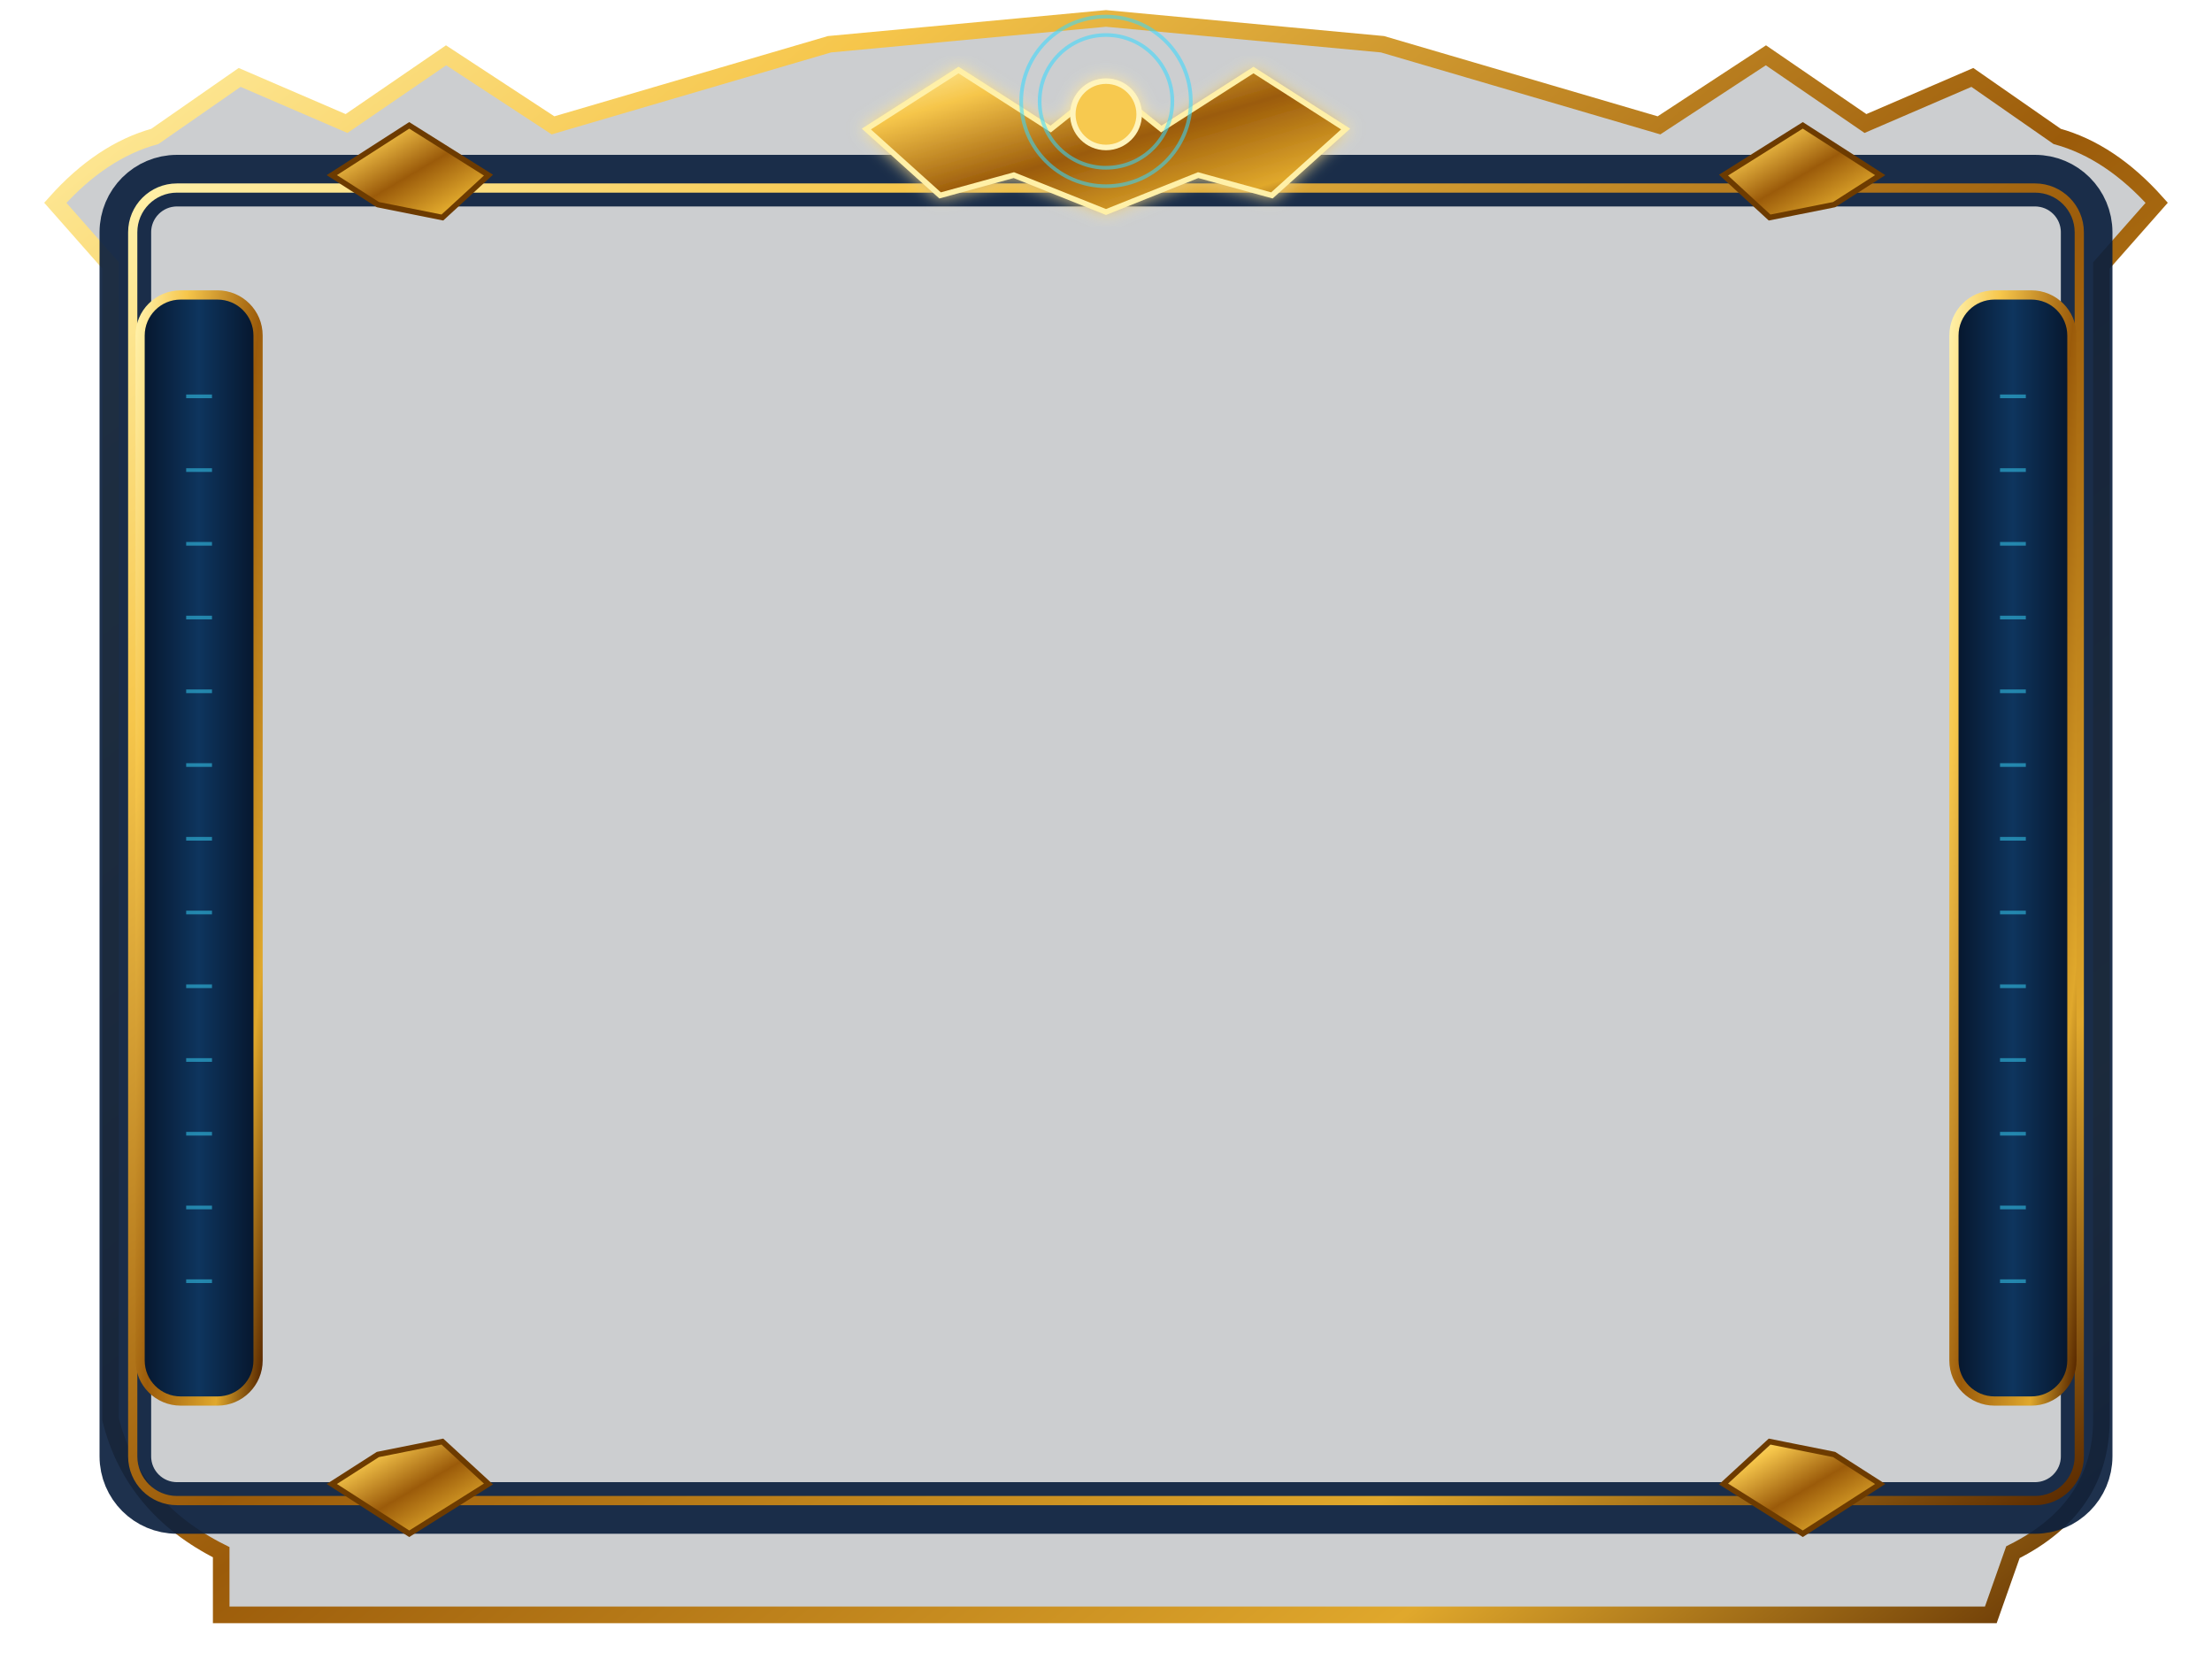
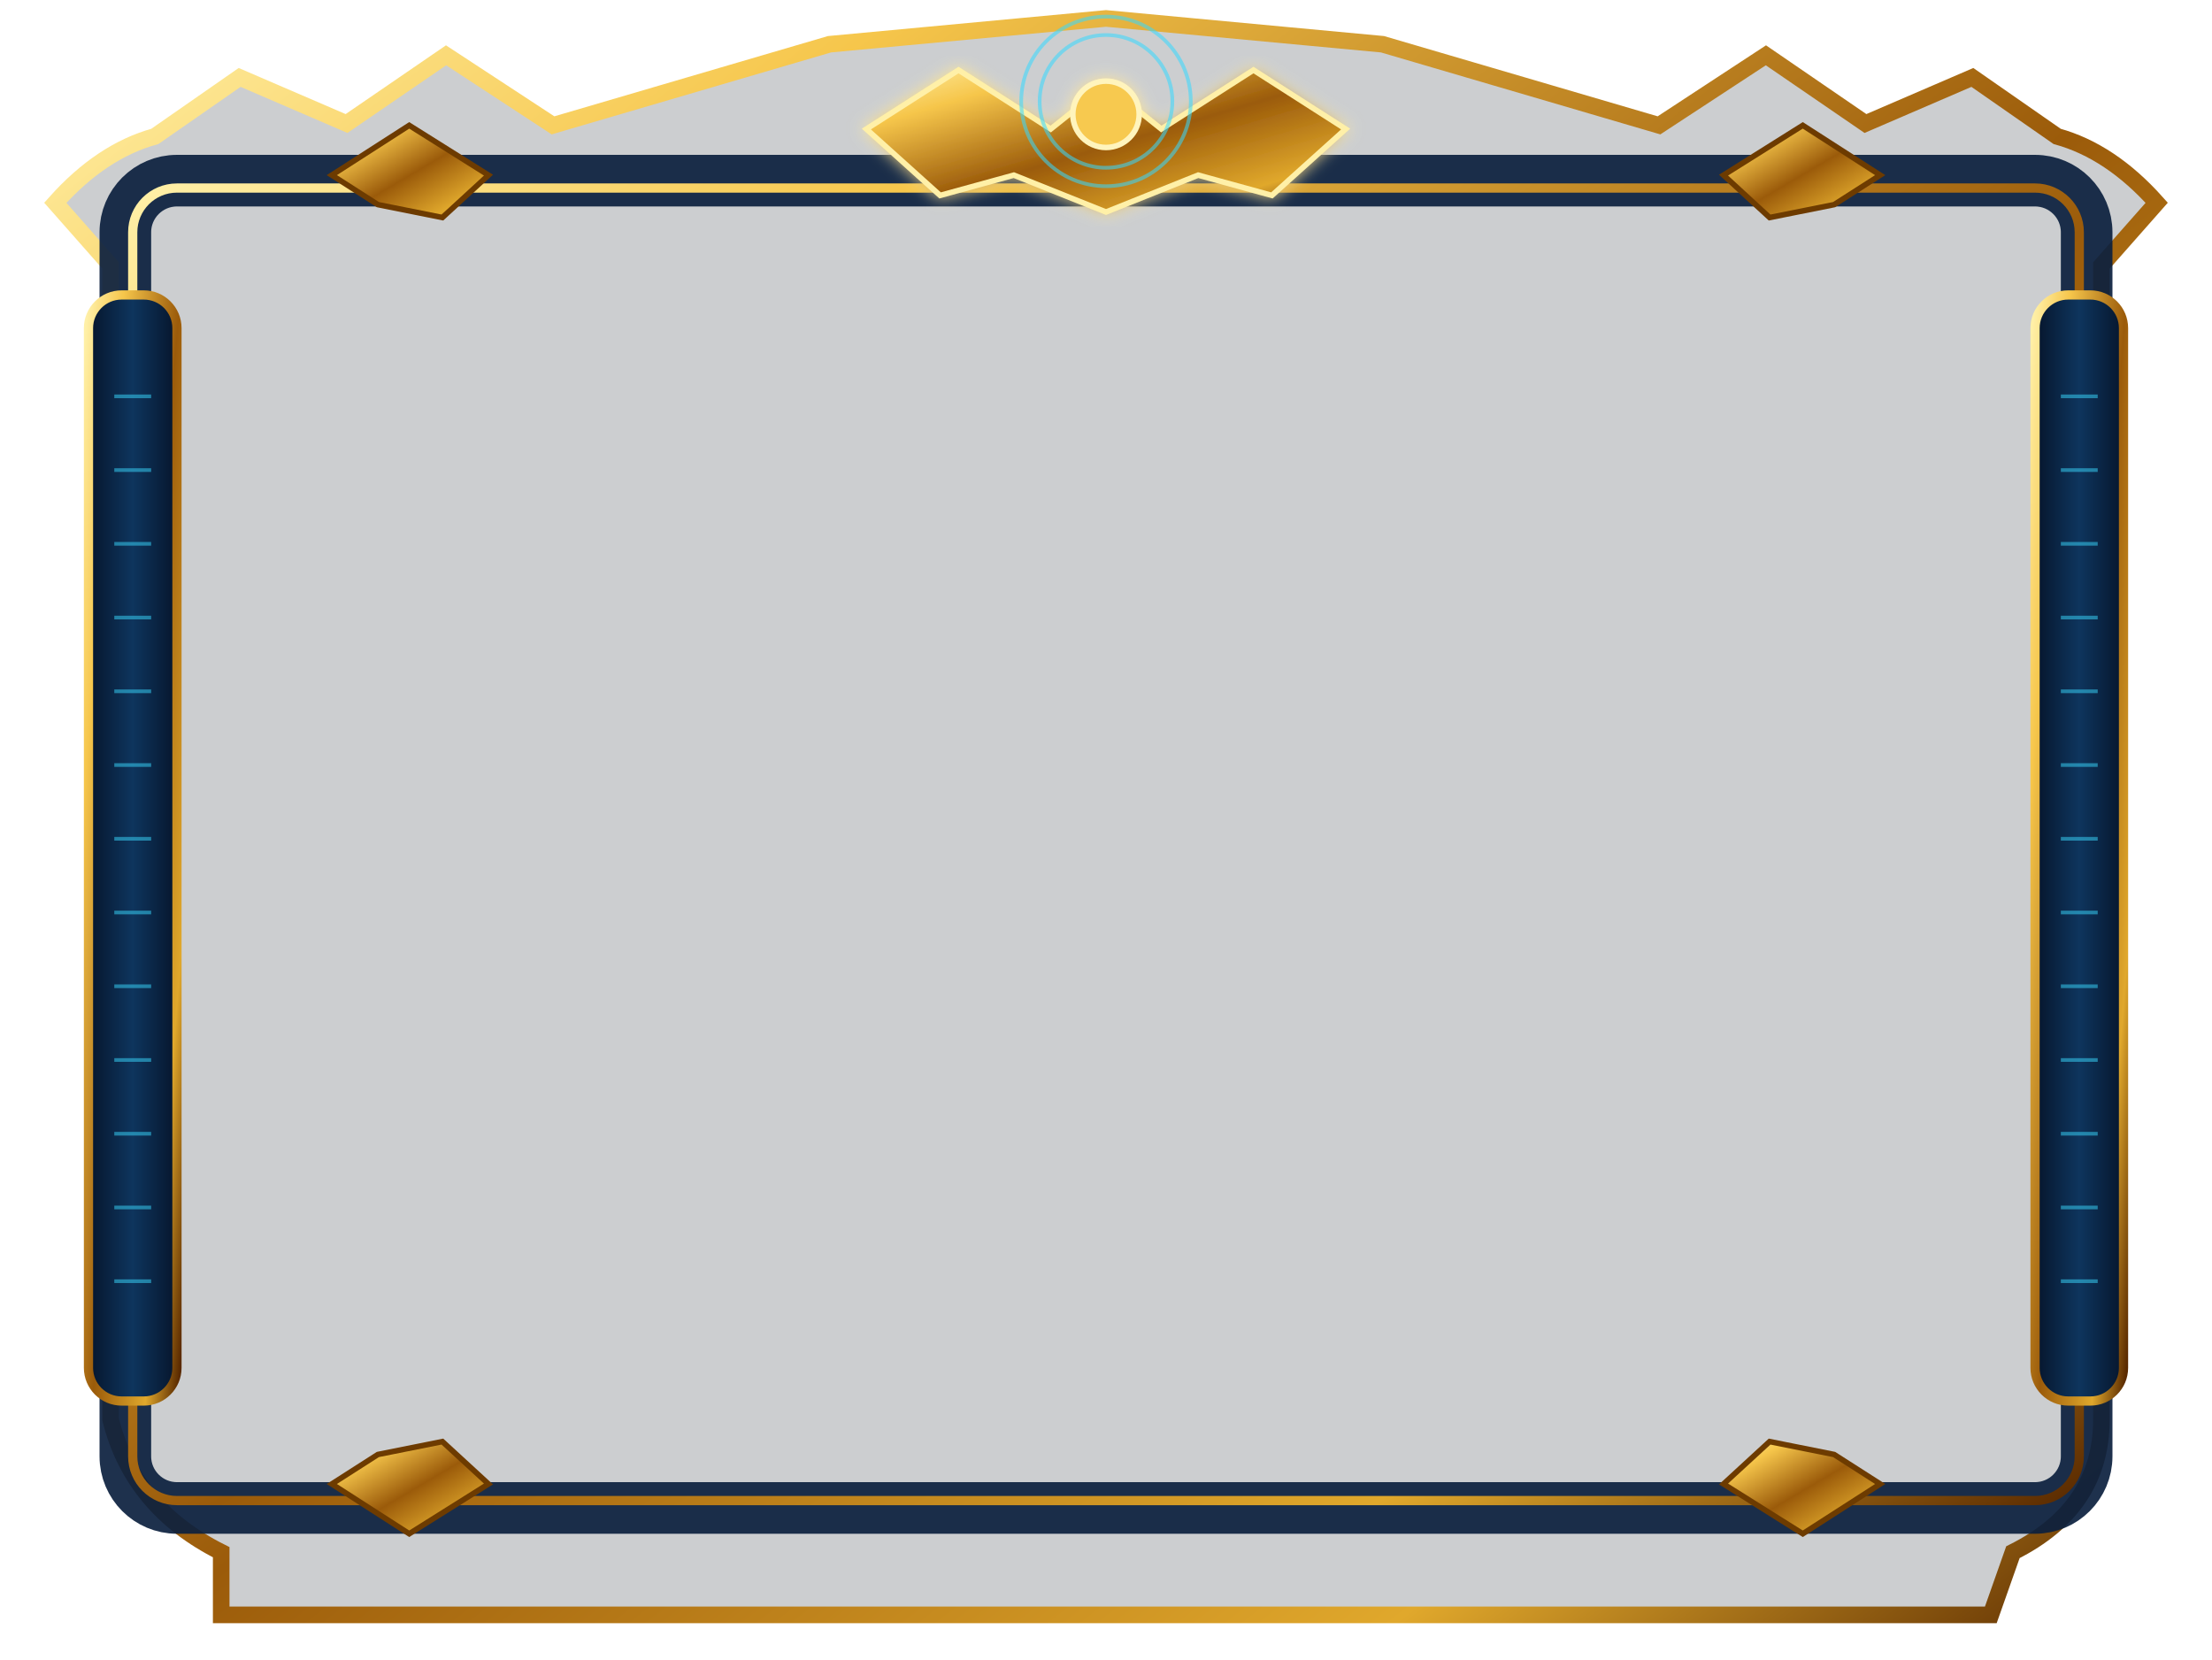
<svg xmlns="http://www.w3.org/2000/svg" viewBox="0 0 1200 900" preserveAspectRatio="none">
  <defs>
    <linearGradient id="g" x1="0" y1="0" x2="1" y2="1">
      <stop stop-color="#fff0a8" />
      <stop offset=".2" stop-color="#f6c64b" />
      <stop offset=".52" stop-color="#9b5b0a" />
      <stop offset=".82" stop-color="#e0a82c" />
      <stop offset="1" stop-color="#5a2a00" />
    </linearGradient>
    <linearGradient id="b" x1="0" y1="0" x2="1" y2="0">
      <stop stop-color="#06152b" />
      <stop offset=".5" stop-color="#0e355e" />
      <stop offset="1" stop-color="#06152b" />
    </linearGradient>
    <filter id="glow">
      <feGaussianBlur stdDeviation="4" result="x" />
      <feMerge>
        <feMergeNode in="x" />
        <feMergeNode in="SourceGraphic" />
      </feMerge>
    </filter>
  </defs>
  <path d="M30 110Q55 82 84 74L130 42L188 67L242 30L300 68L450 24L600 10L750 24L900 68L958 30L1012 67L1070 42L1116 74Q1145 82 1170 110L1140 144L1140 770Q1140 818 1092 842L1080 876H120V842Q72 818 60 770V144Z" fill="rgba(4,11,22,.2)" stroke="url(#g)" stroke-width="9" />
  <rect x="68" y="98" width="1064" height="720" rx="28" fill="none" stroke="#0b203e" stroke-width="28" opacity=".92" />
  <rect x="72" y="102" width="1056" height="712" rx="24" fill="none" stroke="url(#g)" stroke-width="5" />
  <g fill="url(#b)" stroke="url(#g)" stroke-width="5">
-     <rect x="76" y="160" width="64" height="600" rx="22" />
-     <rect x="1060" y="160" width="64" height="600" rx="22" />
+     <rect x="48" y="160" width="48" height="600" rx="18" />
+     <rect x="1104" y="160" width="48" height="600" rx="18" />
  </g>
  <g fill="none" stroke="#3ad9ff" stroke-width="2" opacity=".5">
-     <path d="M101 215h14M101 255h14M101 295h14M101 335h14M101 375h14M101 415h14M101 455h14M101 495h14M101 535h14M101 575h14M101 615h14M101 655h14M101 695h14" />
-     <path d="M1085 215h14M1085 255h14M1085 295h14M1085 335h14M1085 375h14M1085 415h14M1085 455h14M1085 495h14M1085 535h14M1085 575h14M1085 615h14M1085 655h14M1085 695h14" />
+     <path d="M62 215h20M62 255h20M62 295h20M62 335h20M62 375h20M62 415h20M62 455h20M62 495h20M62 535h20M62 575h20M62 615h20M62 655h20M62 695h20" />
+     <path d="M1118 215h20M1118 255h20M1118 295h20M1118 335h20M1118 375h20M1118 415h20M1118 455h20M1118 495h20M1118 535h20M1118 575h20M1118 615h20M1118 655h20M1118 695h20" />
  </g>
  <g filter="url(#glow)">
    <path d="M470 70L520 38L570 70L600 46L630 70L680 38L730 70L690 106L650 95L600 115L550 95L510 106Z" fill="url(#g)" stroke="#fff0a8" stroke-width="3" />
    <circle cx="600" cy="62" r="18" fill="#f7c94f" stroke="#fff4bd" stroke-width="3" />
  </g>
  <g fill="url(#g)" stroke="#6d3b00" stroke-width="3">
    <path d="M180 95L222 68L265 95L240 118L205 111Z" />
    <path d="M1020 95L978 68L935 95L960 118L995 111Z" />
    <path d="M180 805L222 832L265 805L240 782L205 789Z" />
    <path d="M1020 805L978 832L935 805L960 782L995 789Z" />
  </g>
  <g opacity=".55" fill="none" stroke="#35d9ff" stroke-width="2">
    <circle cx="600" cy="55" r="36" />
    <circle cx="600" cy="55" r="46" />
  </g>
</svg>
